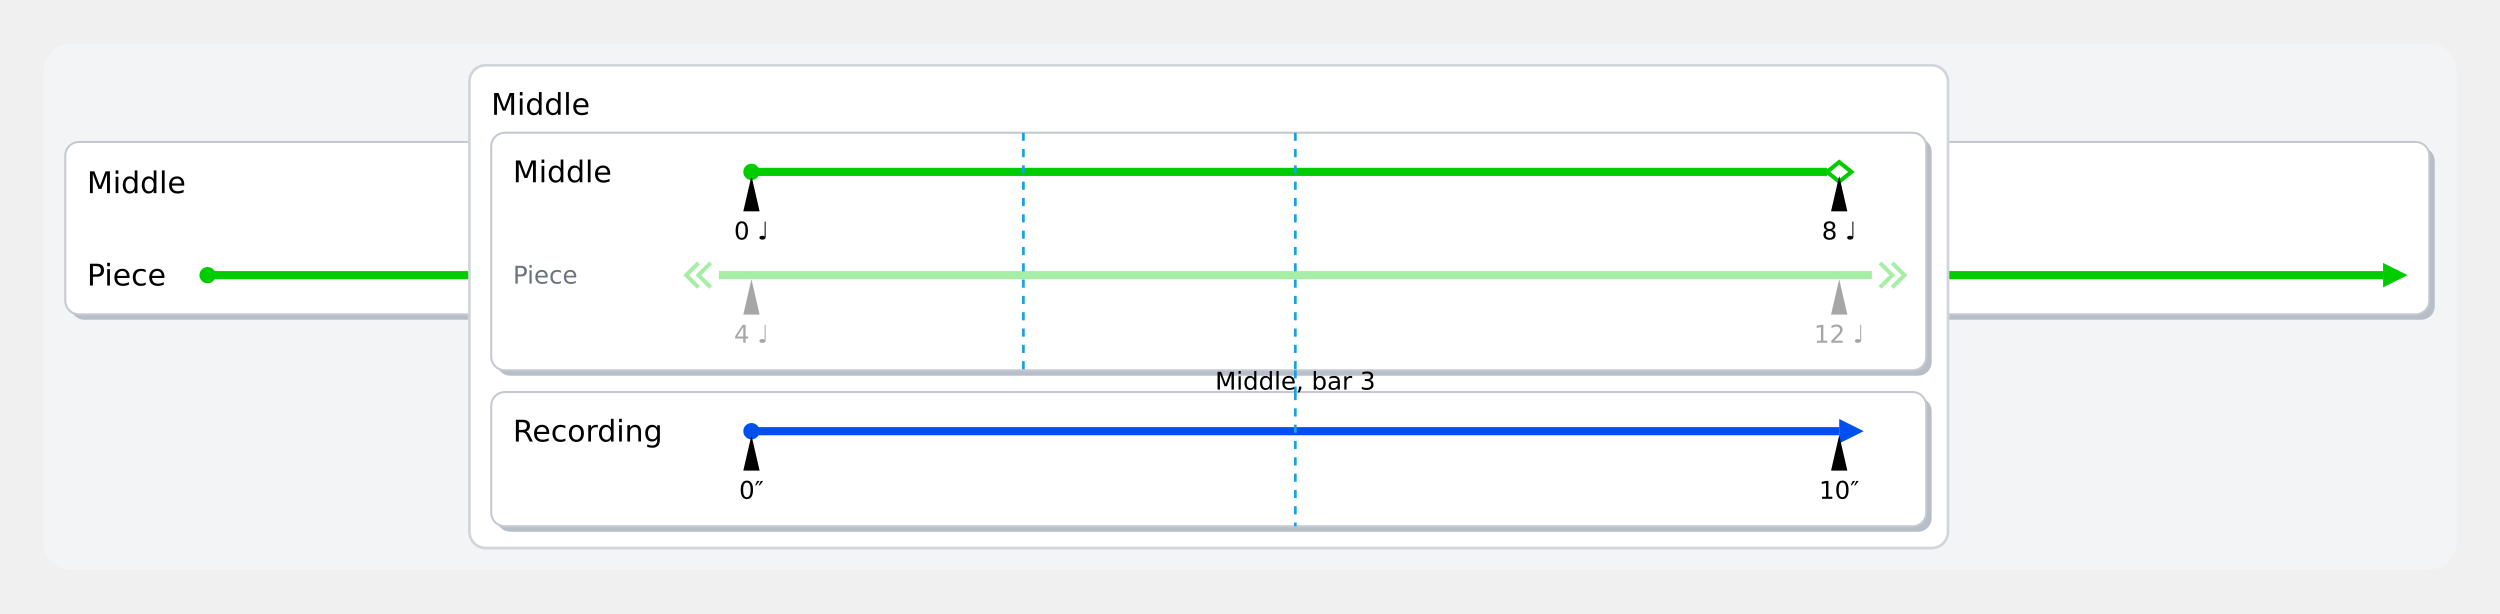
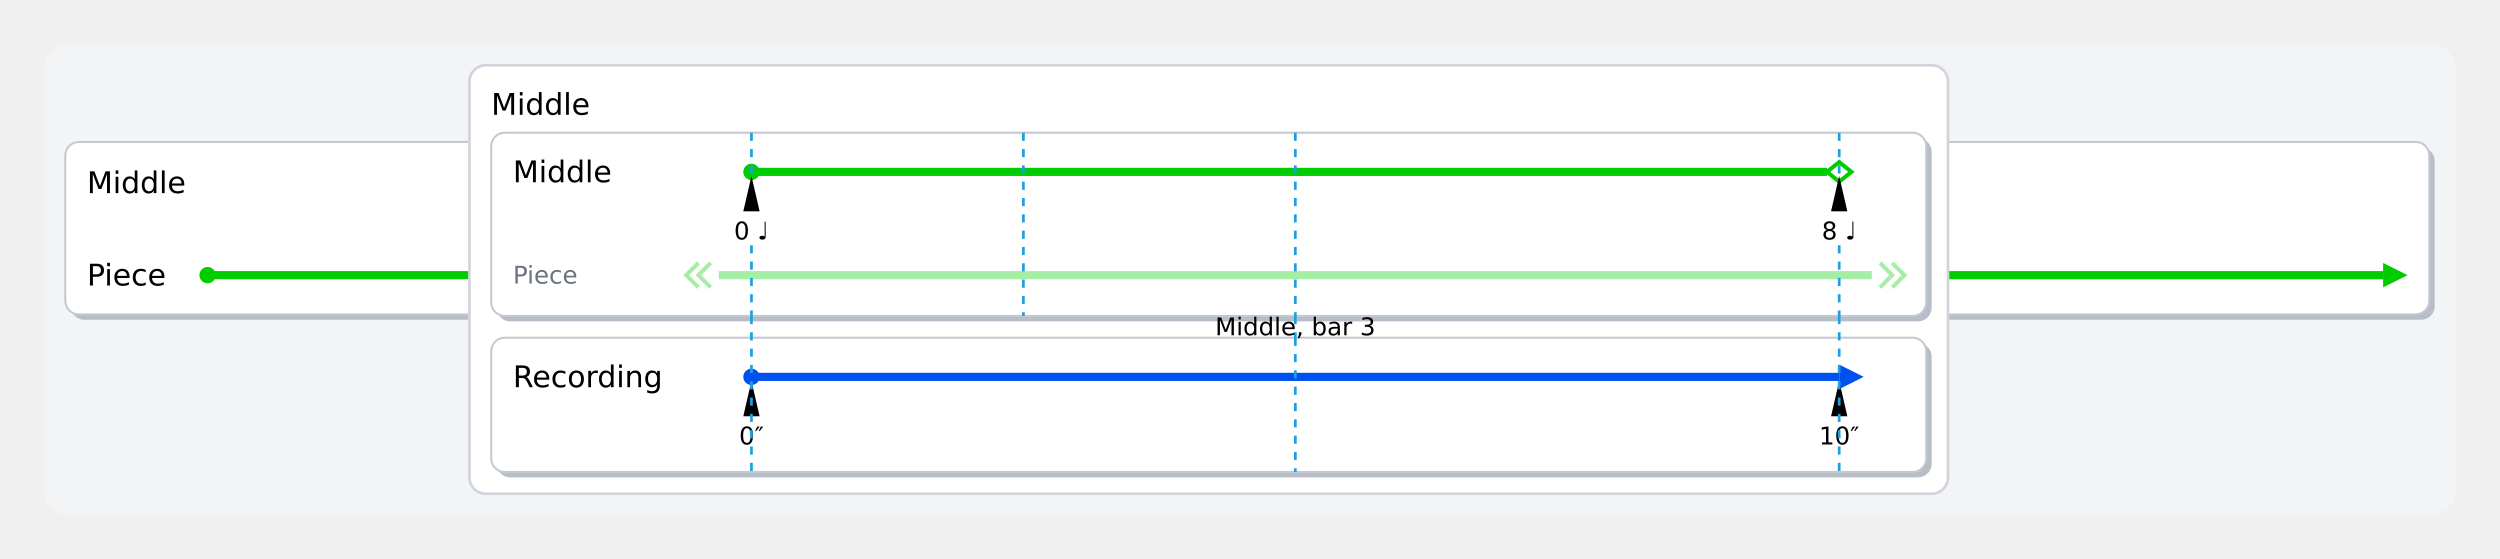
- <svg xmlns="http://www.w3.org/2000/svg" width="919.335" height="225.539" viewBox="0 0 919.335 225.539" font-family="DejaVu Sans, Noto Music" text-rendering="geometricPrecision" style="font-kerning:none;font-variant-ligatures:none">
+ <svg xmlns="http://www.w3.org/2000/svg" width="919.335" height="205.562" viewBox="0 0 919.335 205.562" font-family="DejaVu Sans, Noto Music" text-rendering="geometricPrecision" style="font-kerning:none;font-variant-ligatures:none">
  <g transform="translate(16 16)">
-     <rect x="0" y="0" width="887.335" height="193.539" rx="10" fill="#F3F4F6" />
+     <rect x="0" y="0" width="887.335" height="173.562" rx="10" fill="#F3F4F6" />
    <rect data-id="piece" data-part="card" x="10" y="38.207" width="869.335" height="63.379" rx="5" fill="#B8BEC8" />
    <rect data-id="piece" data-part="card" x="8" y="36.207" width="869.335" height="63.379" rx="5" fill="#FFFFFF" stroke="#C4C9D1" stroke-width="0.75" />
    <line data-id="piece" x1="60.335" y1="85.184" x2="860.335" y2="85.184" stroke="#00CC00" stroke-width="3" />
    <circle data-id="piece" cx="60.335" cy="85.184" r="3" fill="#00CC00" />
    <polygon data-id="piece" points="869.335,85.184 860.335,80.684 860.335,89.684" fill="#00CC00" />
    <line data-id="middle" x1="260.335" y1="51.207" x2="655.835" y2="51.207" stroke="#00CC00" stroke-width="3" />
    <circle data-id="middle" cx="260.335" cy="51.207" r="3" fill="#00CC00" />
    <polygon data-id="middle" points="655.835,51.207 660.335,47.607 664.835,51.207 660.335,54.807" fill="none" stroke="#00CC00" stroke-width="1.5" />
    <polygon data-id="timestamp_4" points="260.335,52.707 257.335,65.707 263.335,65.707" fill="#000000" />
    <polygon data-id="timestamp_5" points="660.335,52.707 657.335,65.707 663.335,65.707" fill="#000000" />
    <text data-id="middle" data-part="name" x="16" y="55.015" text-anchor="start" font-size="11" fill="#000000">Middle</text>
    <text data-id="piece" data-part="name" x="16" y="88.992" text-anchor="start" font-size="11" fill="#000000">Piece</text>
    <text data-id="timestamp_4" data-part="coordinate" x="260.335" y="76.061" text-anchor="middle" font-size="9" fill="#000000">0 ♩</text>
    <text data-id="timestamp_5" data-part="coordinate" x="660.335" y="76.061" text-anchor="middle" font-size="9" fill="#000000">8 ♩</text>
+     <line data-id="timestamp_4" data-part="line" x1="260.335" y1="36.207" x2="260.335" y2="52.707" stroke="#1BA1E2" stroke-width="1" stroke-dasharray="3 3" />
+     <line data-id="timestamp_4" data-part="line" x1="260.335" y1="78.184" x2="260.335" y2="99.586" stroke="#1BA1E2" stroke-width="1" stroke-dasharray="3 3" />
    <line data-id="timestamp_1" data-part="line" x1="360.335" y1="36.207" x2="360.335" y2="99.586" stroke="#1BA1E2" stroke-width="1" stroke-dasharray="3 3" />
    <line data-id="timestamp_2" data-part="line" x1="460.335" y1="36.207" x2="460.335" y2="99.586" stroke="#1BA1E2" stroke-width="1" stroke-dasharray="3 3" />
-     <rect data-id="group_1" x="156.632" y="8" width="543.704" height="177.539" rx="6" fill="#FFFFFF" stroke="#D1D5DB" stroke-width="1" />
+     <line data-id="timestamp_5" data-part="line" x1="660.335" y1="36.207" x2="660.335" y2="52.707" stroke="#1BA1E2" stroke-width="1" stroke-dasharray="3 3" />
+     <line data-id="timestamp_5" data-part="line" x1="660.335" y1="78.184" x2="660.335" y2="99.586" stroke="#1BA1E2" stroke-width="1" stroke-dasharray="3 3" />
+     <rect data-id="group_1" x="156.632" y="8" width="543.704" height="157.562" rx="6" fill="#FFFFFF" stroke="#D1D5DB" stroke-width="1" />
    <text data-id="group_1" data-part="name" x="164.632" y="26.21" text-anchor="start" font-size="11" fill="#000000">Middle</text>
-     <rect data-id="middle" data-part="card" x="166.632" y="34.805" width="527.704" height="87.356" rx="5" fill="#B8BEC8" />
-     <rect data-id="middle" data-part="card" x="164.632" y="32.805" width="527.704" height="87.356" rx="5" fill="#FFFFFF" stroke="#C4C9D1" stroke-width="0.75" />
+     <rect data-id="middle" data-part="card" x="166.632" y="34.805" width="527.704" height="67.379" rx="5" fill="#B8BEC8" />
+     <rect data-id="middle" data-part="card" x="164.632" y="32.805" width="527.704" height="67.379" rx="5" fill="#FFFFFF" stroke="#C4C9D1" stroke-width="0.75" />
    <line data-id="piece" x1="248.335" y1="85.184" x2="672.335" y2="85.184" stroke="#00CC00" stroke-width="3" opacity="0.35" />
    <polyline data-id="piece" points="245.335,80.684 240.835,85.184 245.335,89.684" fill="none" stroke="#00CC00" stroke-width="1.5" opacity="0.35" />
    <polyline data-id="piece" points="240.835,80.684 236.335,85.184 240.835,89.684" fill="none" stroke="#00CC00" stroke-width="1.5" opacity="0.35" />
    <polyline data-id="piece" points="675.335,80.684 679.835,85.184 675.335,89.684" fill="none" stroke="#00CC00" stroke-width="1.5" opacity="0.35" />
    <polyline data-id="piece" points="679.835,80.684 684.335,85.184 679.835,89.684" fill="none" stroke="#00CC00" stroke-width="1.5" opacity="0.35" />
    <line data-id="middle" x1="260.335" y1="47.207" x2="655.835" y2="47.207" stroke="#00CC00" stroke-width="3" />
    <circle data-id="middle" cx="260.335" cy="47.207" r="3" fill="#00CC00" />
    <polygon data-id="middle" points="655.835,47.207 660.335,43.607 664.835,47.207 660.335,50.807" fill="none" stroke="#00CC00" stroke-width="1.5" />
-     <polygon data-id="middle" data-part="start" points="260.335,86.684 257.335,99.684 263.335,99.684" fill="#000000" opacity="0.35" />
-     <polygon data-id="middle" data-part="end" points="660.335,86.684 657.335,99.684 663.335,99.684" fill="#000000" opacity="0.35" />
    <polygon data-id="timestamp_4" points="260.335,48.707 257.335,61.707 263.335,61.707" fill="#000000" />
    <polygon data-id="timestamp_5" points="660.335,48.707 657.335,61.707 663.335,61.707" fill="#000000" />
    <text data-id="piece" data-part="name" x="172.632" y="88.299" text-anchor="start" font-size="9" fill="#6B7280">Piece</text>
    <text data-id="middle" data-part="name" x="172.632" y="51.015" text-anchor="start" font-size="11" fill="#000000">Middle</text>
-     <text data-id="middle" data-part="start label" x="260.335" y="110.038" text-anchor="middle" font-size="9" fill="#000000" opacity="0.35">4 ♩</text>
-     <text data-id="middle" data-part="end label" x="660.335" y="110.038" text-anchor="middle" font-size="9" fill="#000000" opacity="0.35">12 ♩</text>
    <text data-id="timestamp_4" data-part="coordinate" x="260.335" y="72.061" text-anchor="middle" font-size="9" fill="#000000">0 ♩</text>
    <text data-id="timestamp_5" data-part="coordinate" x="660.335" y="72.061" text-anchor="middle" font-size="9" fill="#000000">8 ♩</text>
-     <line data-id="timestamp_1" data-part="line" x1="360.335" y1="32.805" x2="360.335" y2="120.16" stroke="#1BA1E2" stroke-width="1" stroke-dasharray="3 3" />
-     <line data-id="timestamp_2" data-part="line" x1="460.335" y1="32.805" x2="460.335" y2="120.16" stroke="#1BA1E2" stroke-width="1" stroke-dasharray="3 3" />
-     <rect data-id="recording" data-part="card" x="166.632" y="130.16" width="527.704" height="49.379" rx="5" fill="#B8BEC8" />
-     <rect data-id="recording" data-part="card" x="164.632" y="128.16" width="527.704" height="49.379" rx="5" fill="#FFFFFF" stroke="#C4C9D1" stroke-width="0.75" />
-     <line data-id="recording" x1="260.335" y1="142.562" x2="660.335" y2="142.562" stroke="#0050EF" stroke-width="3" />
-     <circle data-id="recording" cx="260.335" cy="142.562" r="3" fill="#0050EF" />
-     <polygon data-id="recording" points="669.335,142.562 660.335,138.062 660.335,147.062" fill="#0050EF" />
-     <polygon data-id="timestamp_6" points="260.335,144.062 257.335,157.062 263.335,157.062" fill="#000000" />
-     <polygon data-id="timestamp_7" points="660.335,144.062 657.335,157.062 663.335,157.062" fill="#000000" />
-     <text data-id="recording" data-part="name" x="172.632" y="146.371" text-anchor="start" font-size="11" fill="#000000">Recording</text>
-     <text data-id="timestamp_6" data-part="coordinate" x="260.335" y="167.417" text-anchor="middle" font-size="9" fill="#000000">0″</text>
-     <text data-id="timestamp_7" data-part="coordinate" x="660.335" y="167.417" text-anchor="middle" font-size="9" fill="#000000">10″</text>
-     <line data-id="timestamp_3" data-part="line" x1="460.335" y1="128.16" x2="460.335" y2="177.539" stroke="#1BA1E2" stroke-width="1" stroke-dasharray="3 3" />
-     <line data-id="anchor_1" x1="460.335" y1="120.16" x2="460.335" y2="128.16" stroke="#1BA1E2" stroke-width="1" stroke-dasharray="3 3" />
-     <text data-id="anchor_1" data-part="name" x="460.335" y="127.276" text-anchor="middle" font-size="9" fill="#000000">Middle, bar 3</text>
+     <line data-id="timestamp_4" data-part="line" x1="260.335" y1="32.805" x2="260.335" y2="48.707" stroke="#1BA1E2" stroke-width="1" stroke-dasharray="3 3" />
+     <line data-id="timestamp_4" data-part="line" x1="260.335" y1="74.184" x2="260.335" y2="100.184" stroke="#1BA1E2" stroke-width="1" stroke-dasharray="3 3" />
+     <line data-id="timestamp_1" data-part="line" x1="360.335" y1="32.805" x2="360.335" y2="100.184" stroke="#1BA1E2" stroke-width="1" stroke-dasharray="3 3" />
+     <line data-id="timestamp_2" data-part="line" x1="460.335" y1="32.805" x2="460.335" y2="100.184" stroke="#1BA1E2" stroke-width="1" stroke-dasharray="3 3" />
+     <line data-id="timestamp_5" data-part="line" x1="660.335" y1="32.805" x2="660.335" y2="48.707" stroke="#1BA1E2" stroke-width="1" stroke-dasharray="3 3" />
+     <line data-id="timestamp_5" data-part="line" x1="660.335" y1="74.184" x2="660.335" y2="100.184" stroke="#1BA1E2" stroke-width="1" stroke-dasharray="3 3" />
+     <rect data-id="recording" data-part="card" x="166.632" y="110.184" width="527.704" height="49.379" rx="5" fill="#B8BEC8" />
+     <rect data-id="recording" data-part="card" x="164.632" y="108.184" width="527.704" height="49.379" rx="5" fill="#FFFFFF" stroke="#C4C9D1" stroke-width="0.75" />
+     <line data-id="recording" x1="260.335" y1="122.586" x2="660.335" y2="122.586" stroke="#0050EF" stroke-width="3" />
+     <circle data-id="recording" cx="260.335" cy="122.586" r="3" fill="#0050EF" />
+     <polygon data-id="recording" points="669.335,122.586 660.335,118.086 660.335,127.086" fill="#0050EF" />
+     <polygon data-id="timestamp_6" points="260.335,124.086 257.335,137.086 263.335,137.086" fill="#000000" />
+     <polygon data-id="timestamp_7" points="660.335,124.086 657.335,137.086 663.335,137.086" fill="#000000" />
+     <text data-id="recording" data-part="name" x="172.632" y="126.394" text-anchor="start" font-size="11" fill="#000000">Recording</text>
+     <text data-id="timestamp_6" data-part="coordinate" x="260.335" y="147.44" text-anchor="middle" font-size="9" fill="#000000">0″</text>
+     <text data-id="timestamp_7" data-part="coordinate" x="660.335" y="147.44" text-anchor="middle" font-size="9" fill="#000000">10″</text>
+     <line data-id="timestamp_3" data-part="line" x1="460.335" y1="108.184" x2="460.335" y2="157.562" stroke="#1BA1E2" stroke-width="1" stroke-dasharray="3 3" />
+     <line data-id="timestamp_4" data-part="line" x1="260.335" y1="100.184" x2="260.335" y2="157.562" stroke="#1BA1E2" stroke-width="1" stroke-dasharray="3 3" />
+     <line data-id="timestamp_5" data-part="line" x1="660.335" y1="100.184" x2="660.335" y2="157.562" stroke="#1BA1E2" stroke-width="1" stroke-dasharray="3 3" />
+     <line data-id="anchor_1" x1="460.335" y1="100.184" x2="460.335" y2="108.184" stroke="#1BA1E2" stroke-width="1" stroke-dasharray="3 3" />
+     <text data-id="anchor_1" data-part="name" x="460.335" y="107.299" text-anchor="middle" font-size="9" fill="#000000">Middle, bar 3</text>
  </g>
</svg>
